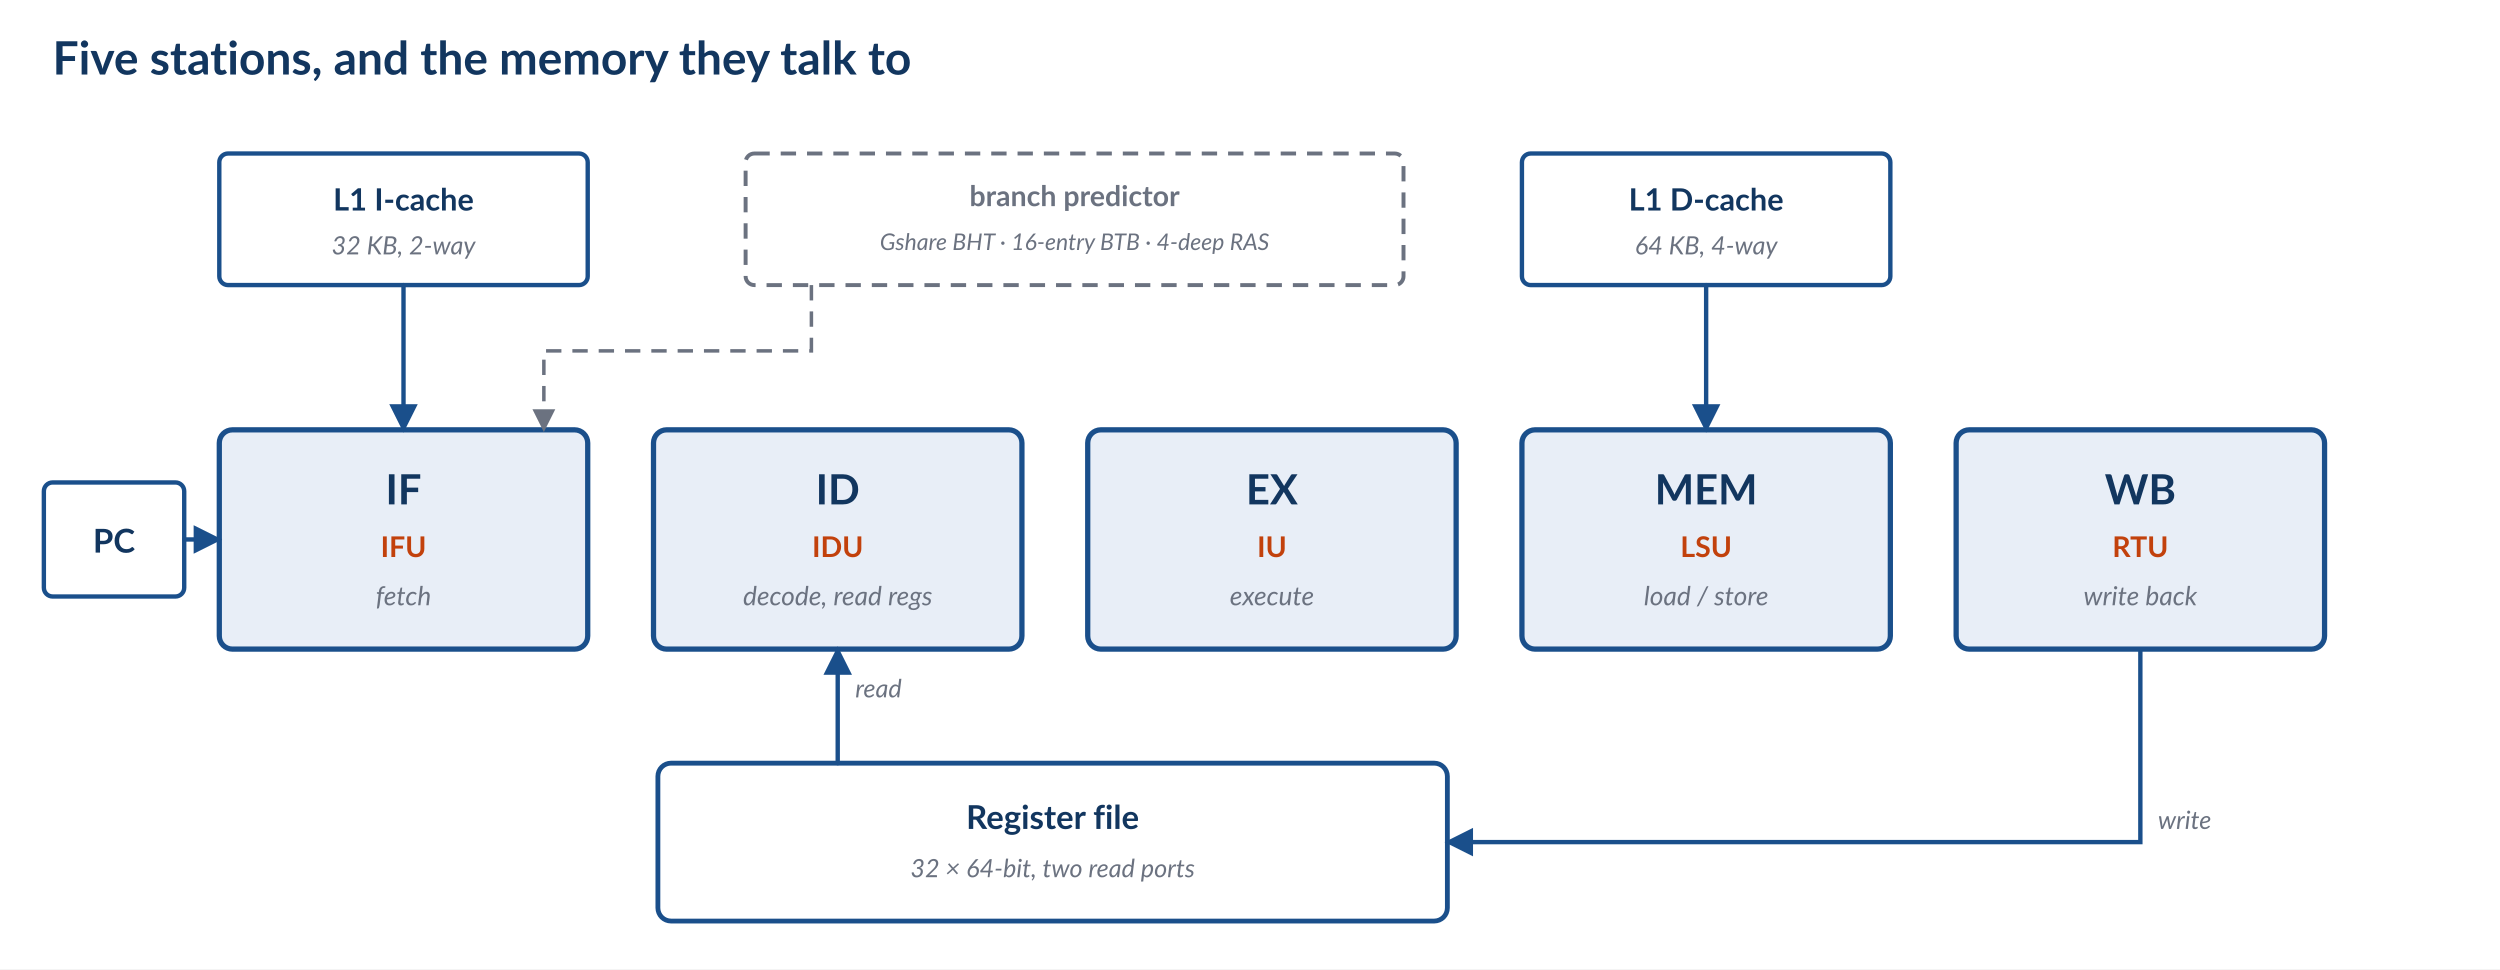
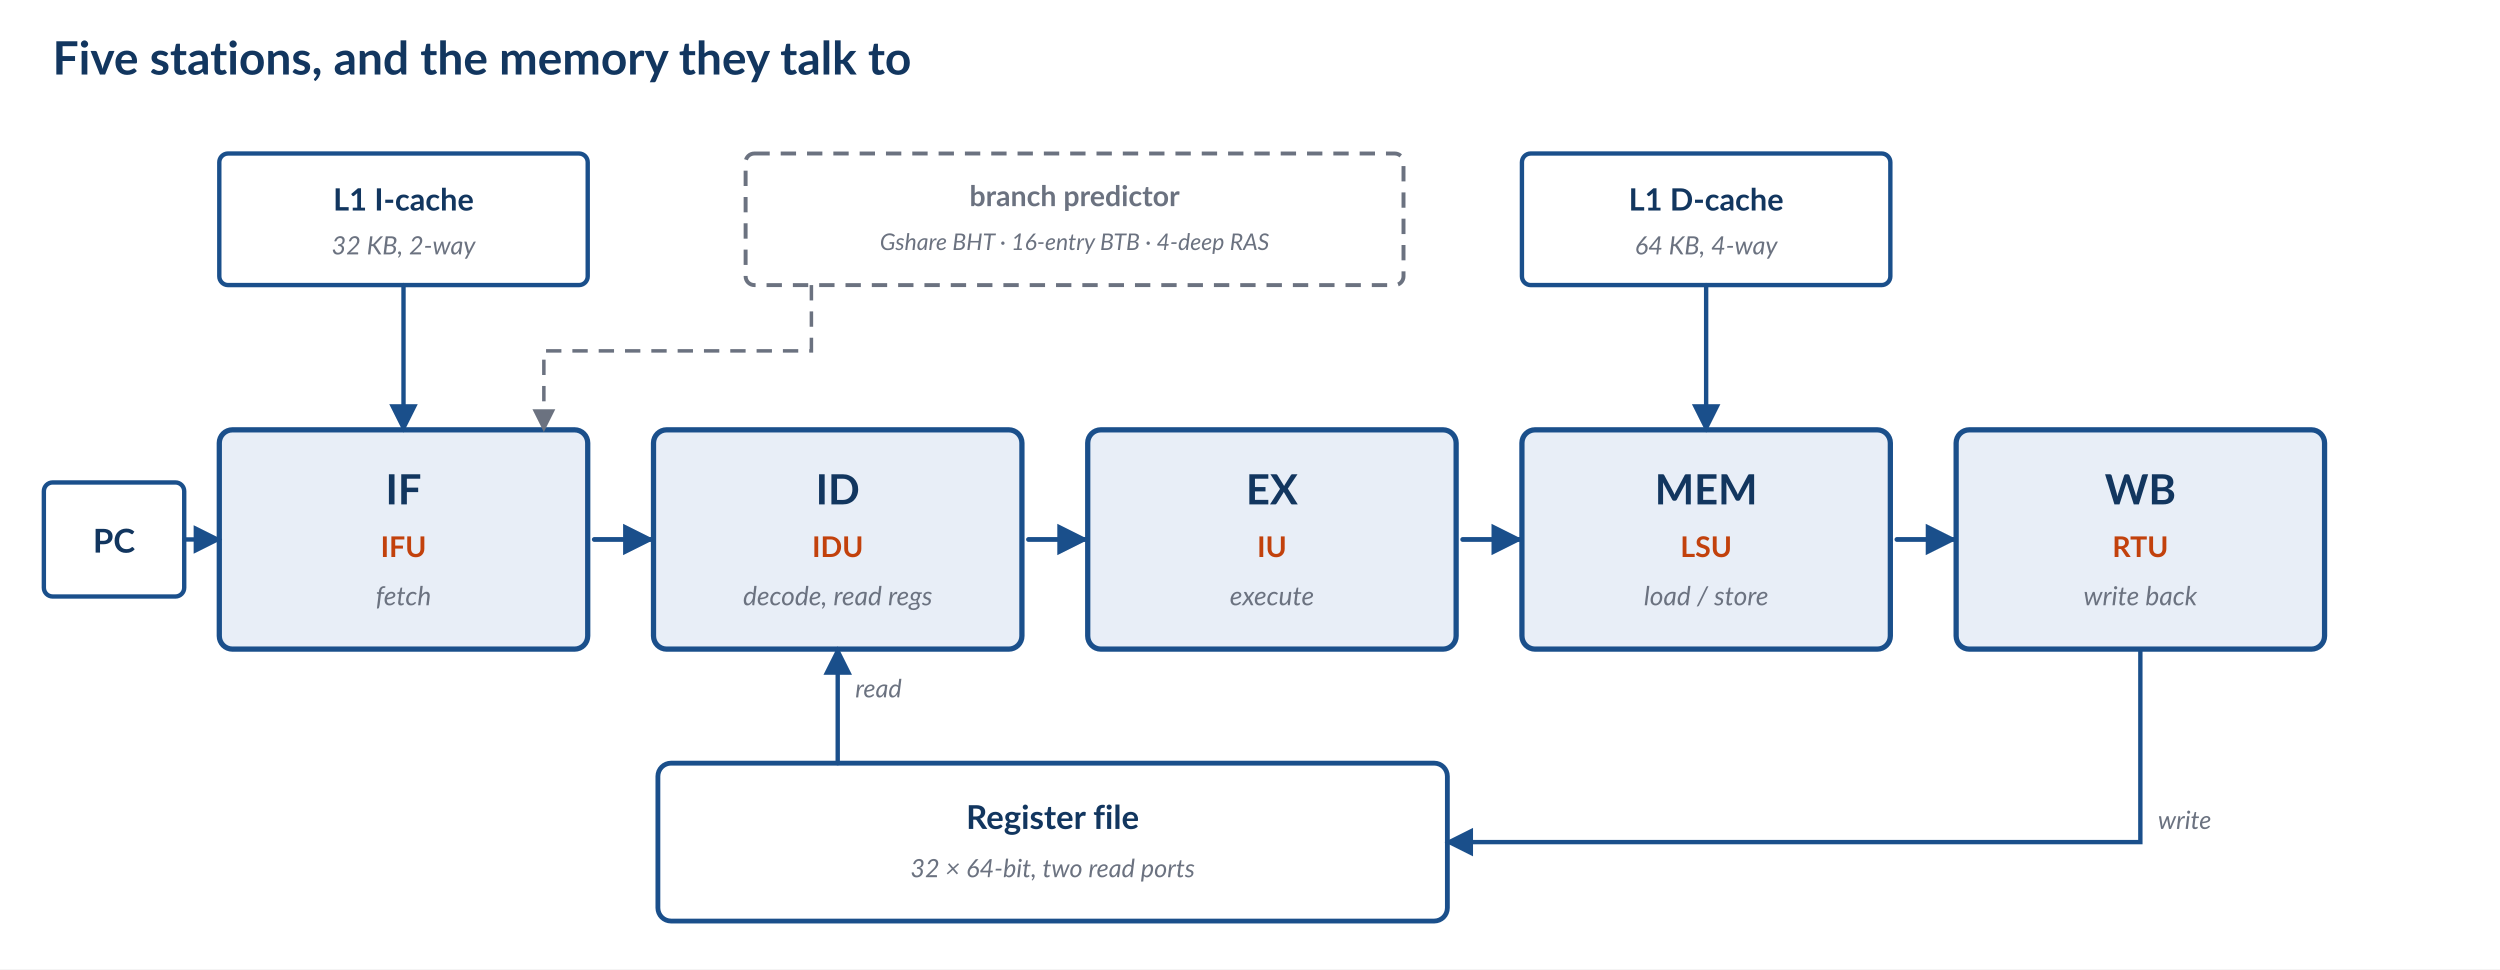
<svg xmlns="http://www.w3.org/2000/svg" width="1140" height="442" viewBox="0 0 1140 442">
  <defs>
    <marker id="arw_1a4f8b" viewBox="0 0 10 10" refX="9" refY="5" markerWidth="6.5" markerHeight="6.5" orient="auto-start-reverse">
      <path d="M0,0 L10,5 L0,10 z" fill="#1a4f8b" />
    </marker>
    <marker id="arw_c2410c" viewBox="0 0 10 10" refX="9" refY="5" markerWidth="6.5" markerHeight="6.5" orient="auto-start-reverse">
      <path d="M0,0 L10,5 L0,10 z" fill="#c2410c" />
    </marker>
    <marker id="arw_7ea2c8" viewBox="0 0 10 10" refX="9" refY="5" markerWidth="6.5" markerHeight="6.5" orient="auto-start-reverse">
      <path d="M0,0 L10,5 L0,10 z" fill="#7ea2c8" />
    </marker>
    <marker id="arw_6b7280" viewBox="0 0 10 10" refX="9" refY="5" markerWidth="6.5" markerHeight="6.5" orient="auto-start-reverse">
      <path d="M0,0 L10,5 L0,10 z" fill="#6b7280" />
    </marker>
    <marker id="arw_12365f" viewBox="0 0 10 10" refX="9" refY="5" markerWidth="6.5" markerHeight="6.5" orient="auto-start-reverse">
      <path d="M0,0 L10,5 L0,10 z" fill="#12365f" />
    </marker>
  </defs>
  <rect width="1140" height="442" fill="#ffffff" />
  <text x="24.0" y="34.0" text-anchor="start" font-family="Lato, 'Helvetica Neue', Helvetica, Arial, sans-serif" font-size="21" fill="#12365f" font-weight="700">Five stations, and the memory they talk to</text>
  <rect x="100.0" y="196.0" width="168.0" height="100.0" rx="6" fill="#e8eef7" stroke="#1a4f8b" stroke-width="2.4" opacity="1.0" />
  <text x="184.0" y="230.0" text-anchor="middle" font-family="Lato, 'Helvetica Neue', Helvetica, Arial, sans-serif" font-size="19" fill="#12365f" font-weight="700">IF</text>
  <text x="184.0" y="254.0" text-anchor="middle" font-family="Lato, 'Helvetica Neue', Helvetica, Arial, sans-serif" font-size="13" fill="#c2410c" font-weight="700">IFU</text>
  <text x="184.0" y="276.0" text-anchor="middle" font-family="Lato, 'Helvetica Neue', Helvetica, Arial, sans-serif" font-size="12" fill="#6b7280" font-style="italic">fetch</text>
+   <line x1="271.0" y1="246.0" x2="297.0" y2="246.0" stroke="#1a4f8b" stroke-width="2.2" stroke-linecap="round" marker-end="url(#arw_1a4f8b)" opacity="1.0" />
  <rect x="298.0" y="196.0" width="168.0" height="100.0" rx="6" fill="#e8eef7" stroke="#1a4f8b" stroke-width="2.4" opacity="1.0" />
  <text x="382.0" y="230.0" text-anchor="middle" font-family="Lato, 'Helvetica Neue', Helvetica, Arial, sans-serif" font-size="19" fill="#12365f" font-weight="700">ID</text>
  <text x="382.0" y="254.0" text-anchor="middle" font-family="Lato, 'Helvetica Neue', Helvetica, Arial, sans-serif" font-size="13" fill="#c2410c" font-weight="700">IDU</text>
  <text x="382.0" y="276.0" text-anchor="middle" font-family="Lato, 'Helvetica Neue', Helvetica, Arial, sans-serif" font-size="12" fill="#6b7280" font-style="italic">decode, read regs</text>
+   <line x1="469.0" y1="246.0" x2="495.0" y2="246.0" stroke="#1a4f8b" stroke-width="2.2" stroke-linecap="round" marker-end="url(#arw_1a4f8b)" opacity="1.0" />
  <rect x="496.0" y="196.0" width="168.0" height="100.0" rx="6" fill="#e8eef7" stroke="#1a4f8b" stroke-width="2.4" opacity="1.0" />
  <text x="580.0" y="230.0" text-anchor="middle" font-family="Lato, 'Helvetica Neue', Helvetica, Arial, sans-serif" font-size="19" fill="#12365f" font-weight="700">EX</text>
  <text x="580.0" y="254.0" text-anchor="middle" font-family="Lato, 'Helvetica Neue', Helvetica, Arial, sans-serif" font-size="13" fill="#c2410c" font-weight="700">IU</text>
  <text x="580.0" y="276.0" text-anchor="middle" font-family="Lato, 'Helvetica Neue', Helvetica, Arial, sans-serif" font-size="12" fill="#6b7280" font-style="italic">execute</text>
+   <line x1="667.0" y1="246.0" x2="693.0" y2="246.0" stroke="#1a4f8b" stroke-width="2.2" stroke-linecap="round" marker-end="url(#arw_1a4f8b)" opacity="1.0" />
  <rect x="694.0" y="196.0" width="168.0" height="100.0" rx="6" fill="#e8eef7" stroke="#1a4f8b" stroke-width="2.4" opacity="1.0" />
  <text x="778.0" y="230.0" text-anchor="middle" font-family="Lato, 'Helvetica Neue', Helvetica, Arial, sans-serif" font-size="19" fill="#12365f" font-weight="700">MEM</text>
  <text x="778.0" y="254.0" text-anchor="middle" font-family="Lato, 'Helvetica Neue', Helvetica, Arial, sans-serif" font-size="13" fill="#c2410c" font-weight="700">LSU</text>
  <text x="778.0" y="276.0" text-anchor="middle" font-family="Lato, 'Helvetica Neue', Helvetica, Arial, sans-serif" font-size="12" fill="#6b7280" font-style="italic">load / store</text>
+   <line x1="865.0" y1="246.0" x2="891.0" y2="246.0" stroke="#1a4f8b" stroke-width="2.2" stroke-linecap="round" marker-end="url(#arw_1a4f8b)" opacity="1.0" />
  <rect x="892.0" y="196.0" width="168.0" height="100.0" rx="6" fill="#e8eef7" stroke="#1a4f8b" stroke-width="2.4" opacity="1.0" />
  <text x="976.0" y="230.0" text-anchor="middle" font-family="Lato, 'Helvetica Neue', Helvetica, Arial, sans-serif" font-size="19" fill="#12365f" font-weight="700">WB</text>
  <text x="976.0" y="254.0" text-anchor="middle" font-family="Lato, 'Helvetica Neue', Helvetica, Arial, sans-serif" font-size="13" fill="#c2410c" font-weight="700">RTU</text>
  <text x="976.0" y="276.0" text-anchor="middle" font-family="Lato, 'Helvetica Neue', Helvetica, Arial, sans-serif" font-size="12" fill="#6b7280" font-style="italic">write back</text>
  <rect x="20.0" y="220.0" width="64.0" height="52.0" rx="4" fill="#ffffff" stroke="#1a4f8b" stroke-width="2" opacity="1.0" />
  <text x="52.0" y="252.0" text-anchor="middle" font-family="Lato, 'Helvetica Neue', Helvetica, Arial, sans-serif" font-size="15" fill="#12365f" font-weight="700">PC</text>
  <line x1="84.0" y1="246.0" x2="100.0" y2="246.0" stroke="#1a4f8b" stroke-width="2" stroke-linecap="round" marker-end="url(#arw_1a4f8b)" opacity="1.0" />
  <rect x="100.0" y="70.0" width="168.0" height="60.0" rx="4" fill="#ffffff" stroke="#1a4f8b" stroke-width="2" opacity="1.0" />
  <text x="184.0" y="96.0" text-anchor="middle" font-family="Lato, 'Helvetica Neue', Helvetica, Arial, sans-serif" font-size="14" fill="#12365f" font-weight="700">L1 I-cache</text>
  <text x="184.0" y="116.0" text-anchor="middle" font-family="Lato, 'Helvetica Neue', Helvetica, Arial, sans-serif" font-size="11.5" fill="#6b7280" font-style="italic">32 KB, 2-way</text>
  <line x1="184.0" y1="130.0" x2="184.0" y2="196.0" stroke="#1a4f8b" stroke-width="2" stroke-linecap="round" marker-end="url(#arw_1a4f8b)" opacity="1.0" />
  <rect x="694.0" y="70.0" width="168.0" height="60.0" rx="4" fill="#ffffff" stroke="#1a4f8b" stroke-width="2" opacity="1.0" />
  <text x="778.0" y="96.0" text-anchor="middle" font-family="Lato, 'Helvetica Neue', Helvetica, Arial, sans-serif" font-size="14" fill="#12365f" font-weight="700">L1 D-cache</text>
  <text x="778.0" y="116.0" text-anchor="middle" font-family="Lato, 'Helvetica Neue', Helvetica, Arial, sans-serif" font-size="11.5" fill="#6b7280" font-style="italic">64 KB, 4-way</text>
  <line x1="778.0" y1="130.0" x2="778.0" y2="196.0" stroke="#1a4f8b" stroke-width="2" stroke-linecap="round" marker-end="url(#arw_1a4f8b)" opacity="1.0" />
  <rect x="340.0" y="70.0" width="300.0" height="60.0" rx="4" fill="#ffffff" stroke="#6b7280" stroke-width="1.8" stroke-dasharray="7,5" opacity="1.0" />
  <text x="490.0" y="94.0" text-anchor="middle" font-family="Lato, 'Helvetica Neue', Helvetica, Arial, sans-serif" font-size="13" fill="#6b7280" font-weight="700">branch predictor</text>
  <text x="490.0" y="114.0" text-anchor="middle" font-family="Lato, 'Helvetica Neue', Helvetica, Arial, sans-serif" font-size="10.5" fill="#6b7280" font-style="italic">Gshare BHT · 16-entry BTB · 4-deep RAS</text>
  <path d="M370,130 L370,160 L248,160 L248,196" fill="none" stroke="#6b7280" stroke-width="1.6" stroke-dasharray="7,5" marker-end="url(#arw_6b7280)" opacity="1.0" />
  <rect x="300.0" y="348.0" width="360.0" height="72.0" rx="6" fill="#ffffff" stroke="#1a4f8b" stroke-width="2.2" opacity="1.0" />
  <text x="480.0" y="378.0" text-anchor="middle" font-family="Lato, 'Helvetica Neue', Helvetica, Arial, sans-serif" font-size="15" fill="#12365f" font-weight="700">Register file</text>
  <text x="480.0" y="400.0" text-anchor="middle" font-family="Lato, 'Helvetica Neue', Helvetica, Arial, sans-serif" font-size="11.5" fill="#6b7280" font-style="italic">32 × 64-bit, two read ports</text>
  <line x1="382.0" y1="348.0" x2="382.0" y2="296.0" stroke="#1a4f8b" stroke-width="2" stroke-linecap="round" marker-end="url(#arw_1a4f8b)" opacity="1.0" />
  <text x="390.0" y="318.0" text-anchor="start" font-family="Lato, 'Helvetica Neue', Helvetica, Arial, sans-serif" font-size="11.5" fill="#6b7280" font-style="italic">read</text>
  <path d="M976.0,296 L976.0,384 L660,384" fill="none" stroke="#1a4f8b" stroke-width="2" marker-end="url(#arw_1a4f8b)" opacity="1.0" />
  <text x="984.0" y="378.0" text-anchor="start" font-family="Lato, 'Helvetica Neue', Helvetica, Arial, sans-serif" font-size="11.5" fill="#6b7280" font-style="italic">write</text>
</svg>
